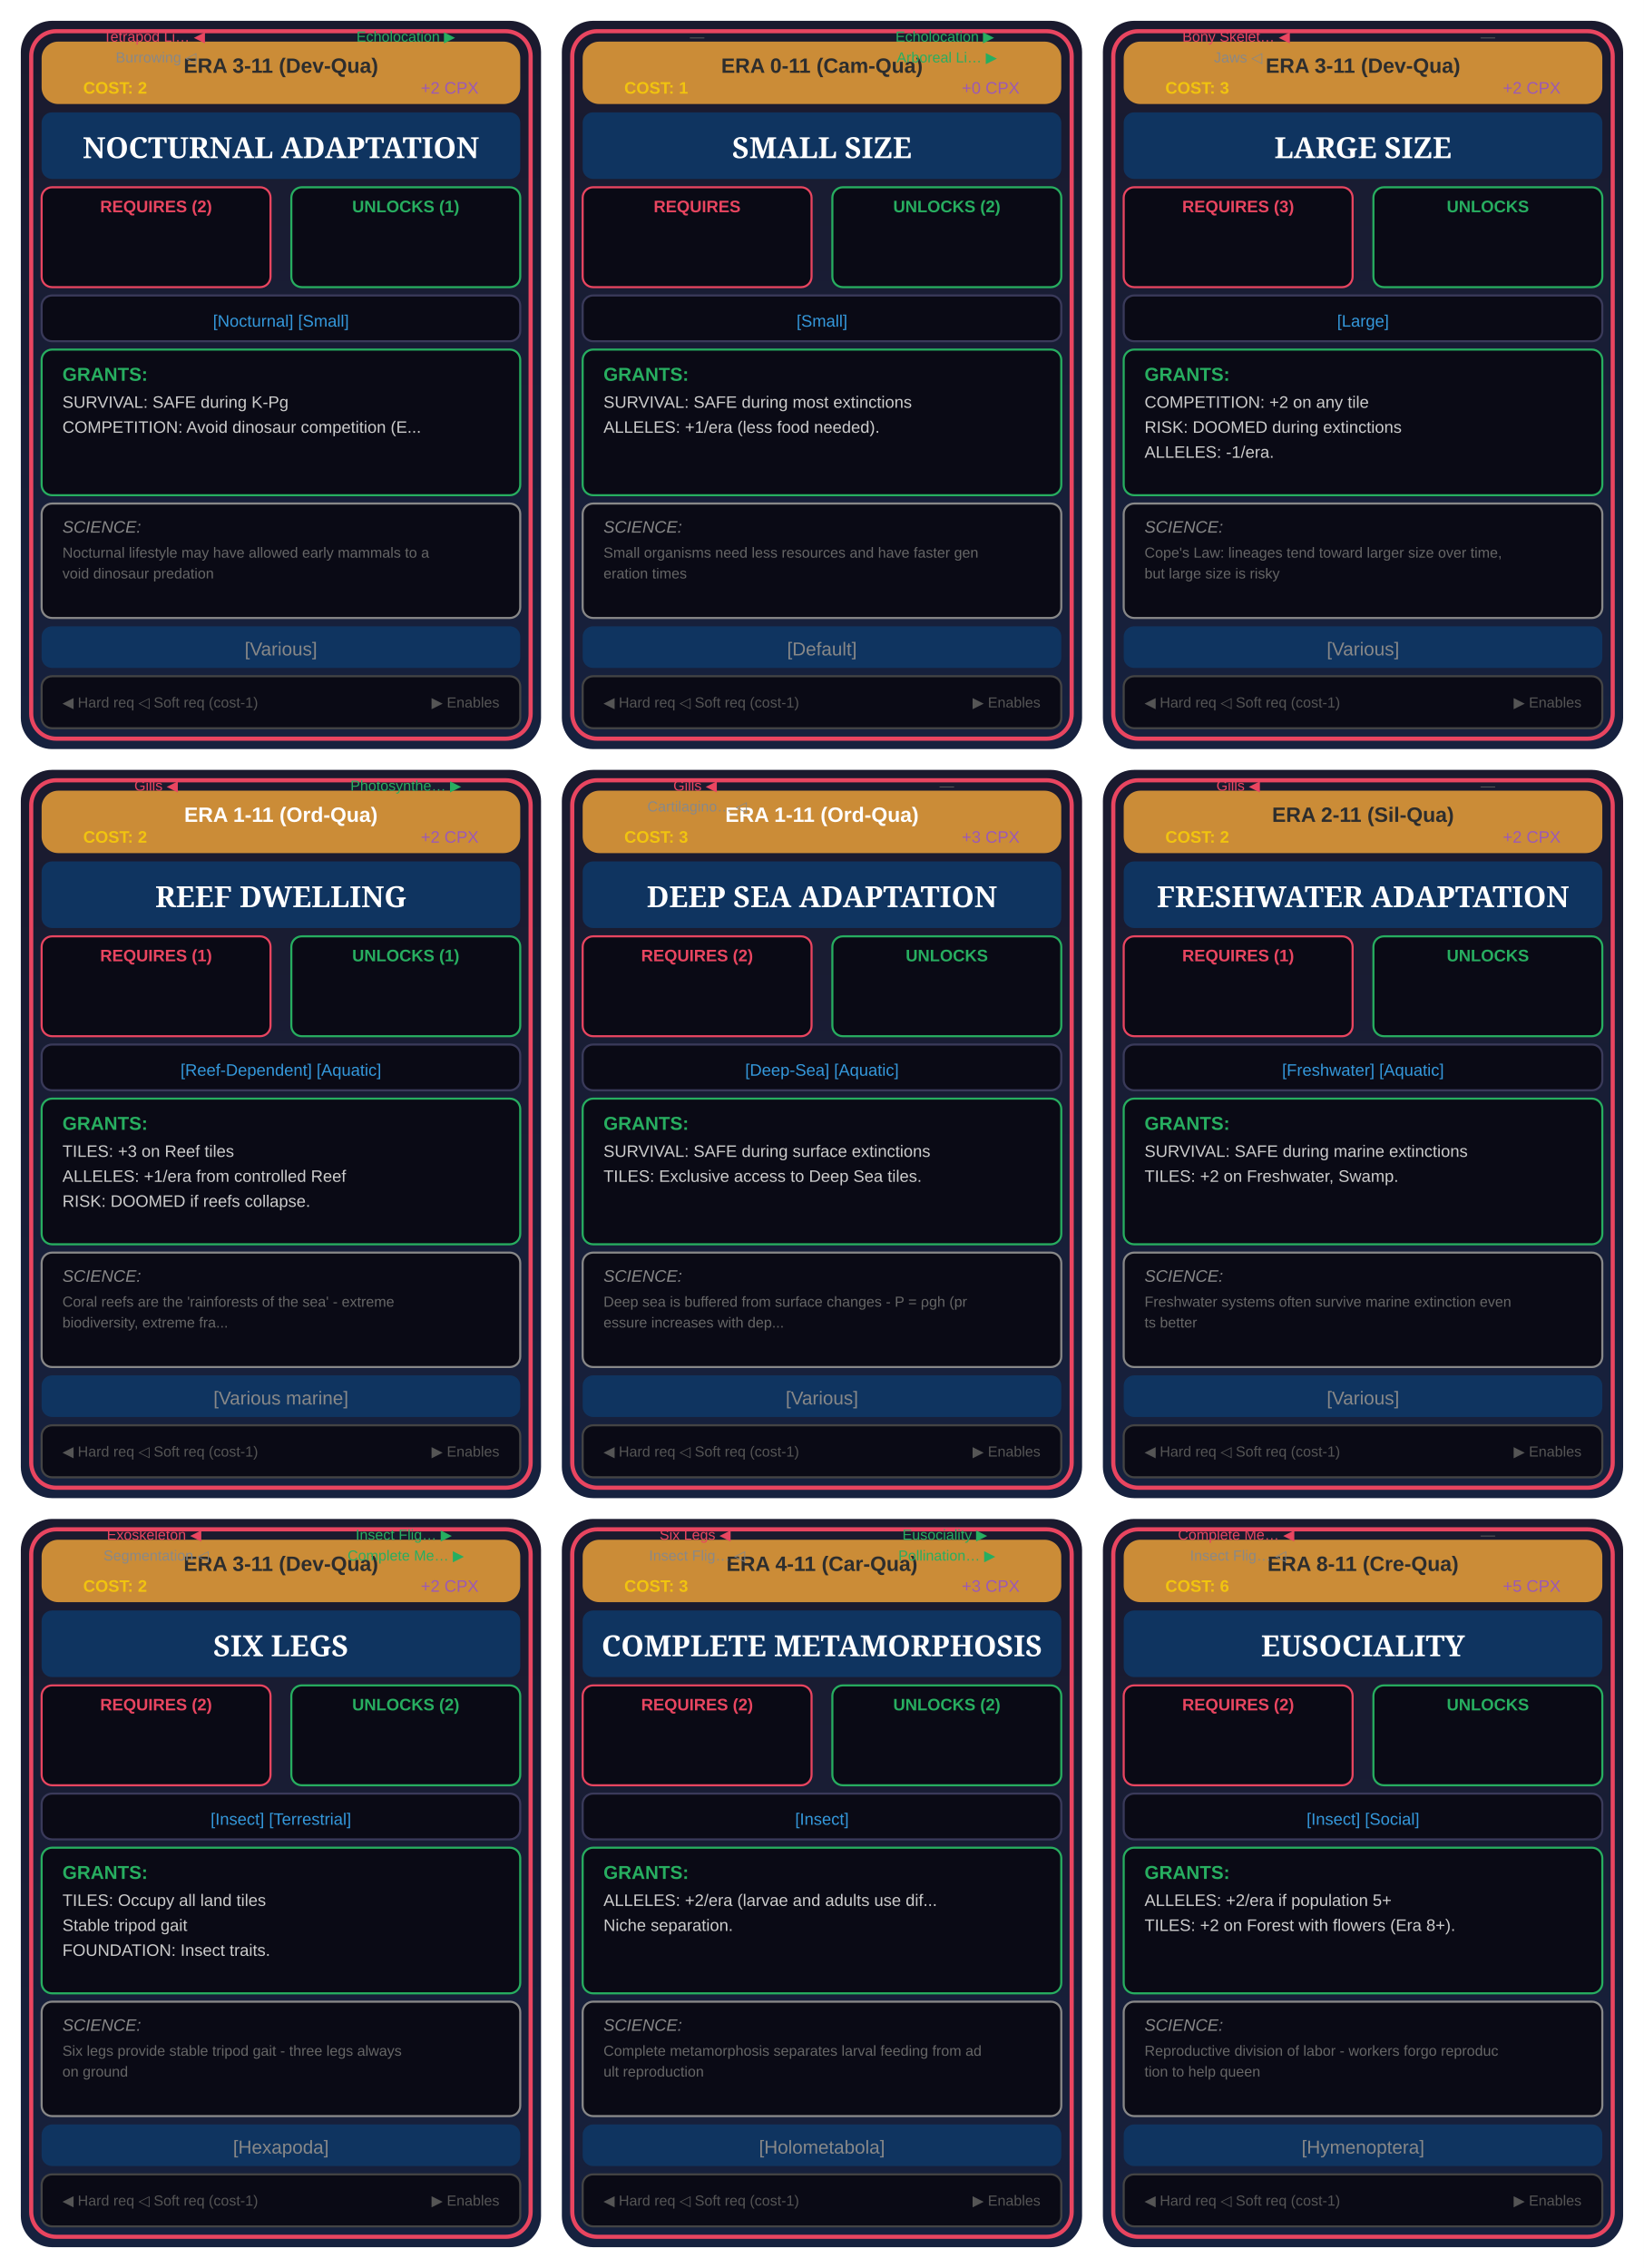
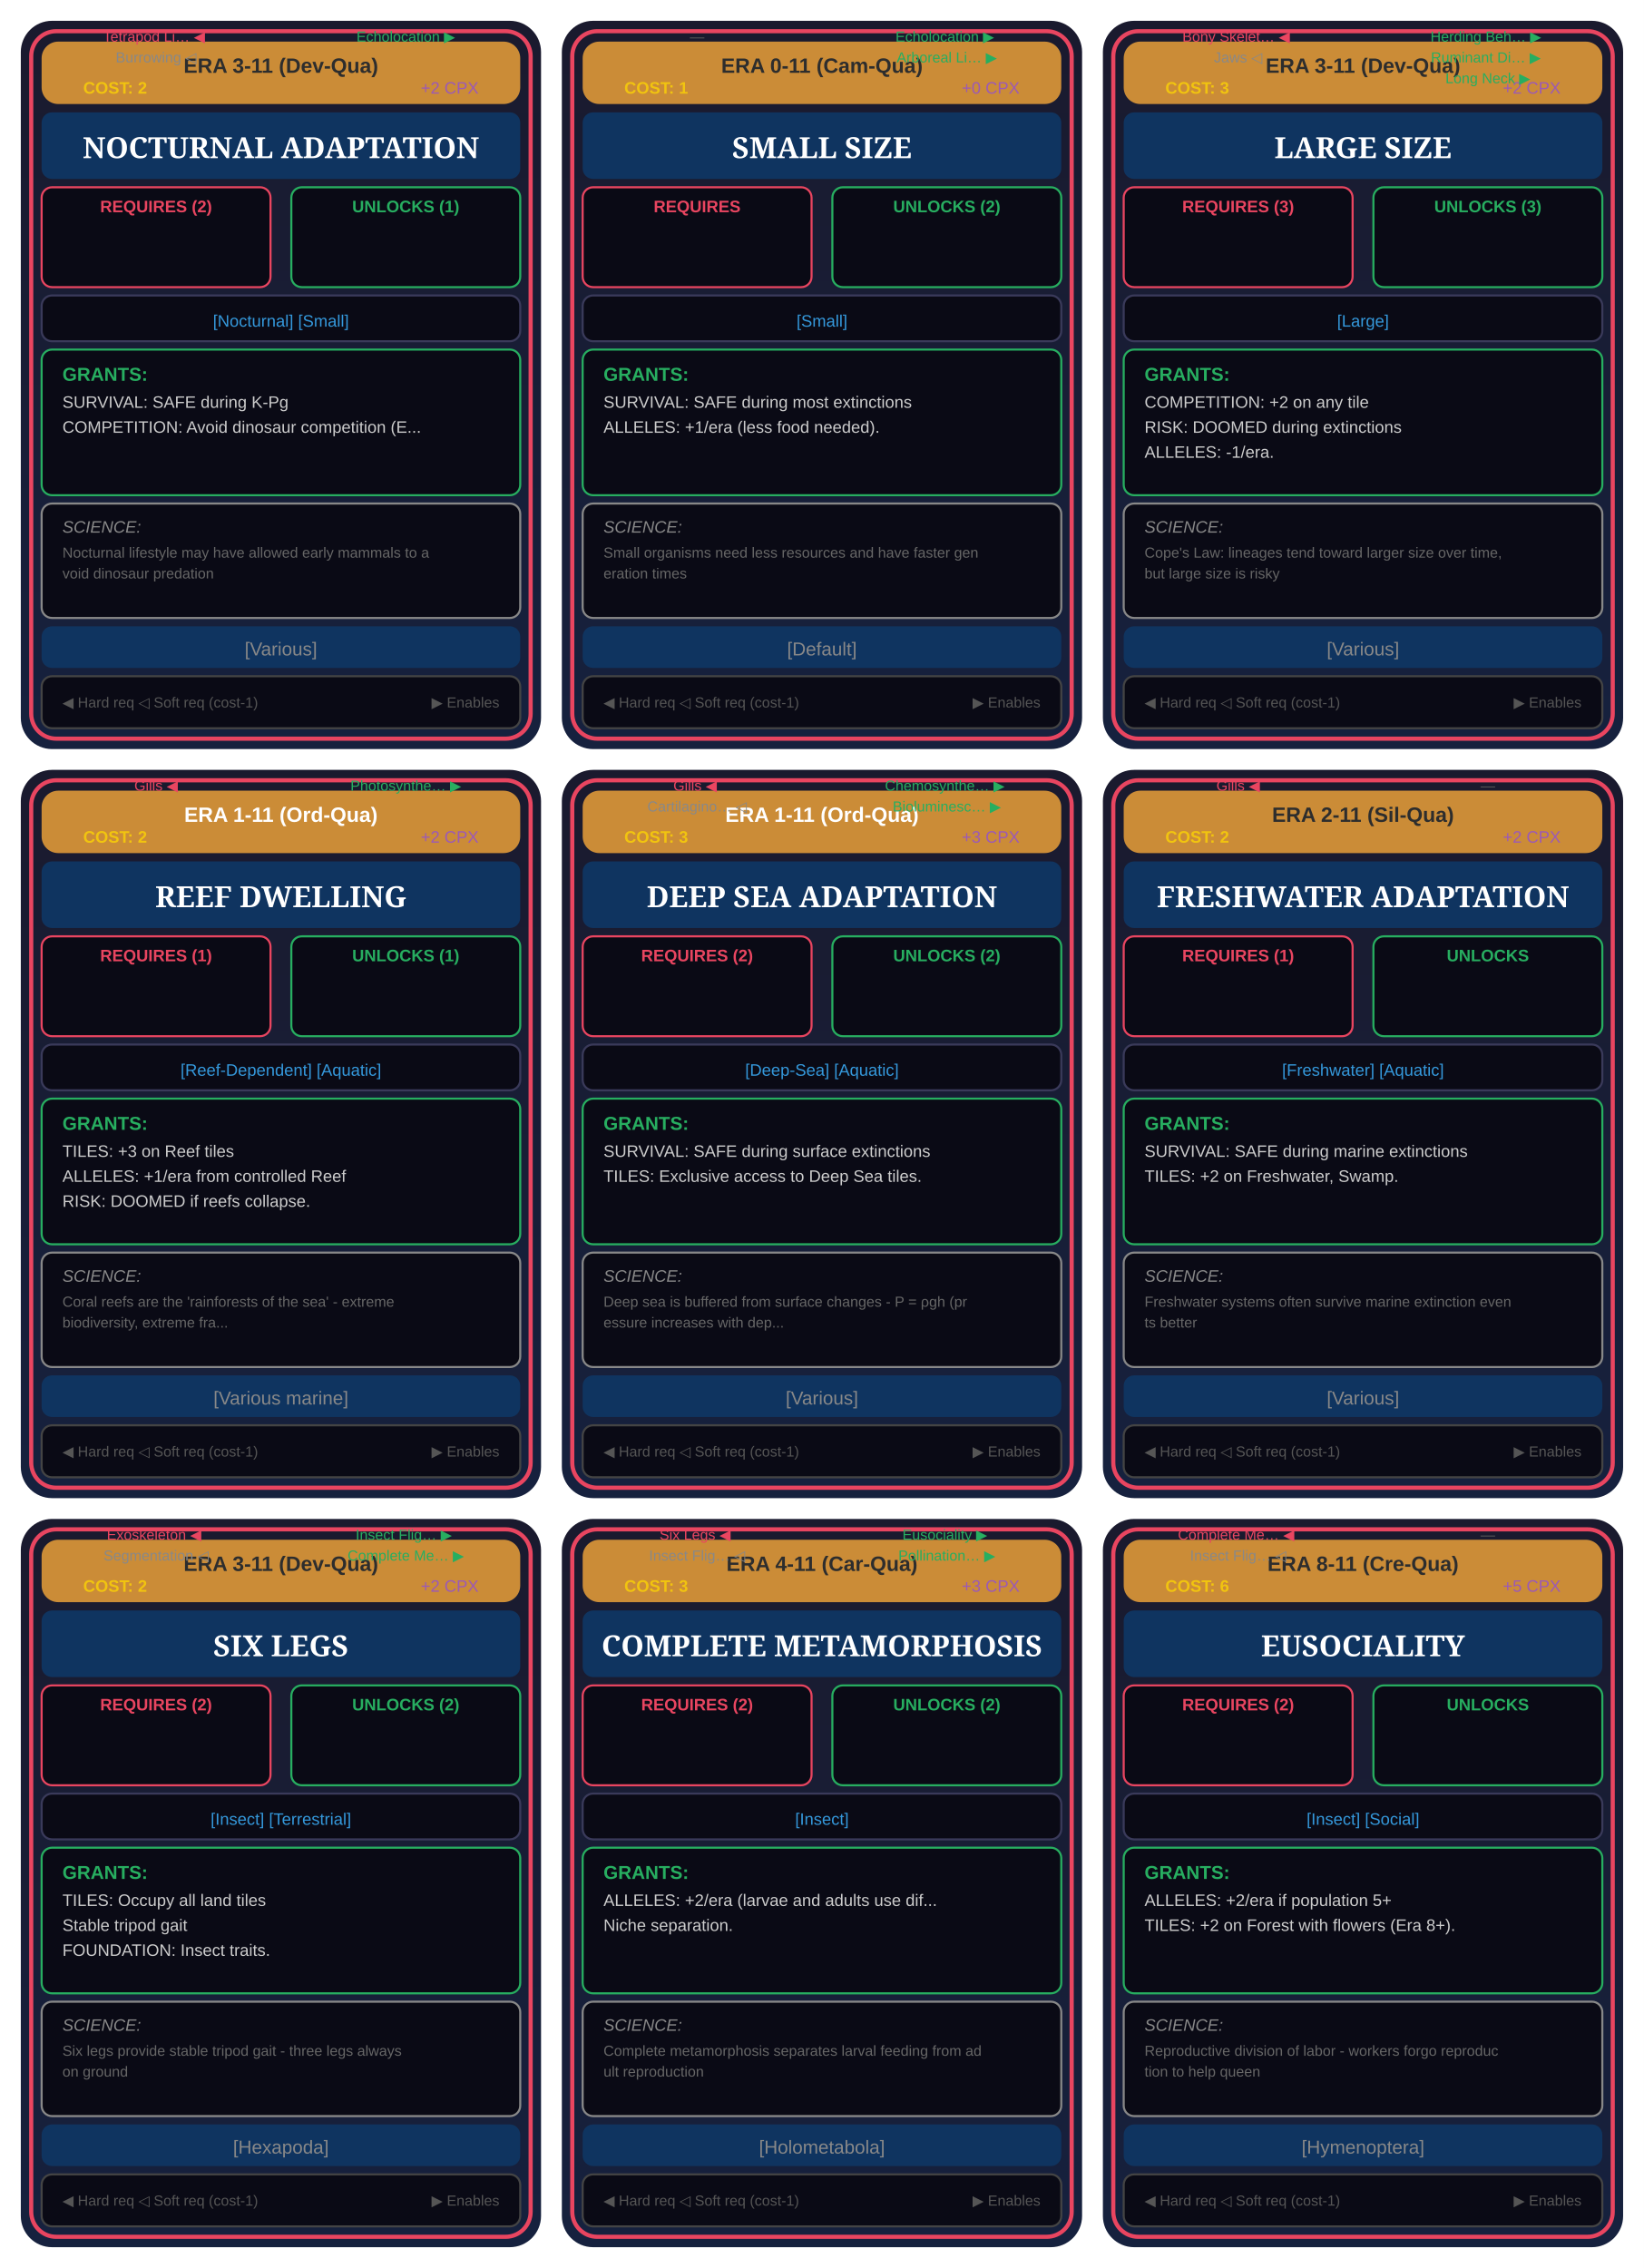
<svg xmlns="http://www.w3.org/2000/svg" viewBox="0 0 790 1090" width="790" height="1090">
  <rect width="790" height="1090" fill="#ffffff" />
  <g transform="translate(10, 10)">
    <defs>
      <linearGradient id="cardBg" x1="0%" y1="0%" x2="0%" y2="100%">
        <stop offset="0%" style="stop-color:#1a1a2e" />
        <stop offset="100%" style="stop-color:#16213e" />
      </linearGradient>
      <linearGradient id="eraGrad" x1="0%" y1="0%" x2="100%" y2="0%">
        <stop offset="0%" style="stop-color:#CB8C37" />
        <stop offset="100%" style="stop-color:#CB8C37" />
      </linearGradient>
    </defs>
    <rect width="250" height="350" fill="url(#cardBg)" rx="15" />
    <rect x="5" y="5" width="240" height="340" fill="none" stroke="#e94560" stroke-width="2" rx="12" />
    <rect x="10" y="10" width="230" height="30" fill="url(#eraGrad)" rx="8" />
    <text x="125" y="25" font-family="Arial" font-size="10" fill="#2d2d2d" text-anchor="middle" font-weight="bold">ERA 3-11 (Dev-Qua)</text>
    <text x="30" y="35" font-family="Arial" font-size="8" fill="#f1c40f" font-weight="bold">COST: 2</text>
    <text x="220" y="35" font-family="Arial" font-size="8" fill="#9b59b6" text-anchor="end">+2 CPX</text>
    <rect x="10" y="44" width="230" height="32" fill="#0f3460" rx="5" />
    <text x="125" y="66" font-family="Georgia" font-size="14" fill="#fff" text-anchor="middle" font-weight="bold">NOCTURNAL ADAPTATION</text>
    <rect x="10" y="80" width="110" height="48" fill="#0a0a15" stroke="#e94560" rx="5" />
    <text x="65" y="92" font-family="Arial" font-size="8" fill="#e94560" text-anchor="middle" font-weight="bold">REQUIRES (2)</text>
    <text font-family="Arial" font-size="7" text-anchor="middle">
      <tspan x="65" dy="10" fill="#e94560">Tetrapod Li… ◀</tspan>
      <tspan x="65" dy="10" fill="#888">Burrowing ◁</tspan>
    </text>
    <rect x="130" y="80" width="110" height="48" fill="#0a0a15" stroke="#27ae60" rx="5" />
    <text x="185" y="92" font-family="Arial" font-size="8" fill="#27ae60" text-anchor="middle" font-weight="bold">UNLOCKS (1)</text>
    <text font-family="Arial" font-size="7" text-anchor="middle">
      <tspan x="185" dy="10" fill="#27ae60">Echolocation ▶</tspan>
    </text>
    <rect x="10" y="132" width="230" height="22" fill="#0a0a15" stroke="#3a3a5a" rx="5" />
    <text x="125" y="147" font-family="Arial" font-size="8" fill="#3498db" text-anchor="middle">[Nocturnal] [Small]</text>
    <rect x="10" y="158" width="230" height="70" fill="#0a0a15" stroke="#27ae60" rx="5" />
    <text x="20" y="173" font-family="Arial" font-size="9" fill="#27ae60" font-weight="bold">GRANTS:</text>
    <text x="20" y="186" font-family="Arial" font-size="8" fill="#ccc">SURVIVAL: SAFE during K-Pg</text>
    <text x="20" y="198" font-family="Arial" font-size="8" fill="#ccc">COMPETITION: Avoid dinosaur competition (E...</text>
    <text x="20" y="210" font-family="Arial" font-size="8" fill="#ccc" />
    <rect x="10" y="232" width="230" height="55" fill="#0a0a15" stroke="#888" rx="5" />
    <text x="20" y="246" font-family="Arial" font-size="8" fill="#888" font-style="italic">SCIENCE:</text>
    <text x="20" y="258" font-family="Arial" font-size="7" fill="#666">Nocturnal lifestyle may have allowed early mammals to a</text>
    <text x="20" y="268" font-family="Arial" font-size="7" fill="#666">void dinosaur predation</text>
    <rect x="10" y="291" width="230" height="20" fill="#0f3460" rx="5" />
    <text x="125" y="305" font-family="Arial" font-size="9" fill="#888" text-anchor="middle">[Various]</text>
    <rect x="10" y="315" width="230" height="25" fill="#0a0a15" stroke="#444" rx="5" />
    <text x="20" y="330" font-family="Arial" font-size="7" fill="#555">◀ Hard req  ◁ Soft req (cost-1)</text>
    <text x="230" y="330" font-family="Arial" font-size="7" fill="#555" text-anchor="end">▶ Enables</text>
  </g>
  <g transform="translate(270, 10)">
    <defs>
      <linearGradient id="cardBg" x1="0%" y1="0%" x2="0%" y2="100%">
        <stop offset="0%" style="stop-color:#1a1a2e" />
        <stop offset="100%" style="stop-color:#16213e" />
      </linearGradient>
      <linearGradient id="eraGrad" x1="0%" y1="0%" x2="100%" y2="0%">
        <stop offset="0%" style="stop-color:#F4B8D0" />
        <stop offset="100%" style="stop-color:#F4B8D0" />
      </linearGradient>
    </defs>
    <rect width="250" height="350" fill="url(#cardBg)" rx="15" />
    <rect x="5" y="5" width="240" height="340" fill="none" stroke="#e94560" stroke-width="2" rx="12" />
    <rect x="10" y="10" width="230" height="30" fill="url(#eraGrad)" rx="8" />
    <text x="125" y="25" font-family="Arial" font-size="10" fill="#2d2d2d" text-anchor="middle" font-weight="bold">ERA 0-11 (Cam-Qua)</text>
    <text x="30" y="35" font-family="Arial" font-size="8" fill="#f1c40f" font-weight="bold">COST: 1</text>
    <text x="220" y="35" font-family="Arial" font-size="8" fill="#9b59b6" text-anchor="end">+0 CPX</text>
    <rect x="10" y="44" width="230" height="32" fill="#0f3460" rx="5" />
    <text x="125" y="66" font-family="Georgia" font-size="14" fill="#fff" text-anchor="middle" font-weight="bold">SMALL SIZE</text>
    <rect x="10" y="80" width="110" height="48" fill="#0a0a15" stroke="#e94560" rx="5" />
    <text x="65" y="92" font-family="Arial" font-size="8" fill="#e94560" text-anchor="middle" font-weight="bold">REQUIRES</text>
    <text font-family="Arial" font-size="7" text-anchor="middle">
      <tspan x="65" dy="10" fill="#555">—</tspan>
    </text>
    <rect x="130" y="80" width="110" height="48" fill="#0a0a15" stroke="#27ae60" rx="5" />
    <text x="185" y="92" font-family="Arial" font-size="8" fill="#27ae60" text-anchor="middle" font-weight="bold">UNLOCKS (2)</text>
    <text font-family="Arial" font-size="7" text-anchor="middle">
      <tspan x="185" dy="10" fill="#27ae60">Echolocation ▶</tspan>
      <tspan x="185" dy="10" fill="#27ae60">Arboreal Li… ▶</tspan>
    </text>
    <rect x="10" y="132" width="230" height="22" fill="#0a0a15" stroke="#3a3a5a" rx="5" />
    <text x="125" y="147" font-family="Arial" font-size="8" fill="#3498db" text-anchor="middle">[Small]</text>
    <rect x="10" y="158" width="230" height="70" fill="#0a0a15" stroke="#27ae60" rx="5" />
    <text x="20" y="173" font-family="Arial" font-size="9" fill="#27ae60" font-weight="bold">GRANTS:</text>
    <text x="20" y="186" font-family="Arial" font-size="8" fill="#ccc">SURVIVAL: SAFE during most extinctions</text>
    <text x="20" y="198" font-family="Arial" font-size="8" fill="#ccc">ALLELES: +1/era (less food needed).</text>
    <text x="20" y="210" font-family="Arial" font-size="8" fill="#ccc" />
    <rect x="10" y="232" width="230" height="55" fill="#0a0a15" stroke="#888" rx="5" />
    <text x="20" y="246" font-family="Arial" font-size="8" fill="#888" font-style="italic">SCIENCE:</text>
    <text x="20" y="258" font-family="Arial" font-size="7" fill="#666">Small organisms need less resources and have faster gen</text>
    <text x="20" y="268" font-family="Arial" font-size="7" fill="#666">eration times</text>
    <rect x="10" y="291" width="230" height="20" fill="#0f3460" rx="5" />
    <text x="125" y="305" font-family="Arial" font-size="9" fill="#888" text-anchor="middle">[Default]</text>
    <rect x="10" y="315" width="230" height="25" fill="#0a0a15" stroke="#444" rx="5" />
    <text x="20" y="330" font-family="Arial" font-size="7" fill="#555">◀ Hard req  ◁ Soft req (cost-1)</text>
    <text x="230" y="330" font-family="Arial" font-size="7" fill="#555" text-anchor="end">▶ Enables</text>
  </g>
  <g transform="translate(530, 10)">
    <defs>
      <linearGradient id="cardBg" x1="0%" y1="0%" x2="0%" y2="100%">
        <stop offset="0%" style="stop-color:#1a1a2e" />
        <stop offset="100%" style="stop-color:#16213e" />
      </linearGradient>
      <linearGradient id="eraGrad" x1="0%" y1="0%" x2="100%" y2="0%">
        <stop offset="0%" style="stop-color:#CB8C37" />
        <stop offset="100%" style="stop-color:#CB8C37" />
      </linearGradient>
    </defs>
    <rect width="250" height="350" fill="url(#cardBg)" rx="15" />
    <rect x="5" y="5" width="240" height="340" fill="none" stroke="#e94560" stroke-width="2" rx="12" />
    <rect x="10" y="10" width="230" height="30" fill="url(#eraGrad)" rx="8" />
    <text x="125" y="25" font-family="Arial" font-size="10" fill="#2d2d2d" text-anchor="middle" font-weight="bold">ERA 3-11 (Dev-Qua)</text>
    <text x="30" y="35" font-family="Arial" font-size="8" fill="#f1c40f" font-weight="bold">COST: 3</text>
    <text x="220" y="35" font-family="Arial" font-size="8" fill="#9b59b6" text-anchor="end">+2 CPX</text>
    <rect x="10" y="44" width="230" height="32" fill="#0f3460" rx="5" />
    <text x="125" y="66" font-family="Georgia" font-size="14" fill="#fff" text-anchor="middle" font-weight="bold">LARGE SIZE</text>
    <rect x="10" y="80" width="110" height="48" fill="#0a0a15" stroke="#e94560" rx="5" />
    <text x="65" y="92" font-family="Arial" font-size="8" fill="#e94560" text-anchor="middle" font-weight="bold">REQUIRES (3)</text>
    <text font-family="Arial" font-size="7" text-anchor="middle">
      <tspan x="65" dy="10" fill="#e94560">Bony Skelet… ◀</tspan>
      <tspan x="65" dy="10" fill="#888">Jaws ◁</tspan>
    </text>
    <rect x="130" y="80" width="110" height="48" fill="#0a0a15" stroke="#27ae60" rx="5" />
-     <text x="185" y="92" font-family="Arial" font-size="8" fill="#27ae60" text-anchor="middle" font-weight="bold">UNLOCKS</text>
-     <text font-family="Arial" font-size="7" text-anchor="middle">
-       <tspan x="185" dy="10" fill="#555">—</tspan>
+     <text x="185" y="92" font-family="Arial" font-size="8" fill="#27ae60" text-anchor="middle" font-weight="bold">UNLOCKS (3)</text>
+     <text font-family="Arial" font-size="7" text-anchor="middle">
+       <tspan x="185" dy="10" fill="#27ae60">Herding Beh… ▶</tspan>
+       <tspan x="185" dy="10" fill="#27ae60">Ruminant Di… ▶</tspan>
+       <tspan x="185" dy="10" fill="#27ae60">Long Neck ▶</tspan>
    </text>
    <rect x="10" y="132" width="230" height="22" fill="#0a0a15" stroke="#3a3a5a" rx="5" />
    <text x="125" y="147" font-family="Arial" font-size="8" fill="#3498db" text-anchor="middle">[Large]</text>
    <rect x="10" y="158" width="230" height="70" fill="#0a0a15" stroke="#27ae60" rx="5" />
    <text x="20" y="173" font-family="Arial" font-size="9" fill="#27ae60" font-weight="bold">GRANTS:</text>
    <text x="20" y="186" font-family="Arial" font-size="8" fill="#ccc">COMPETITION: +2 on any tile</text>
    <text x="20" y="198" font-family="Arial" font-size="8" fill="#ccc">RISK: DOOMED during extinctions</text>
    <text x="20" y="210" font-family="Arial" font-size="8" fill="#ccc">ALLELES: -1/era.</text>
    <rect x="10" y="232" width="230" height="55" fill="#0a0a15" stroke="#888" rx="5" />
    <text x="20" y="246" font-family="Arial" font-size="8" fill="#888" font-style="italic">SCIENCE:</text>
    <text x="20" y="258" font-family="Arial" font-size="7" fill="#666">Cope's Law: lineages tend toward larger size over time,</text>
    <text x="20" y="268" font-family="Arial" font-size="7" fill="#666"> but large size is risky</text>
    <rect x="10" y="291" width="230" height="20" fill="#0f3460" rx="5" />
    <text x="125" y="305" font-family="Arial" font-size="9" fill="#888" text-anchor="middle">[Various]</text>
    <rect x="10" y="315" width="230" height="25" fill="#0a0a15" stroke="#444" rx="5" />
    <text x="20" y="330" font-family="Arial" font-size="7" fill="#555">◀ Hard req  ◁ Soft req (cost-1)</text>
    <text x="230" y="330" font-family="Arial" font-size="7" fill="#555" text-anchor="end">▶ Enables</text>
  </g>
  <g transform="translate(10, 370)">
    <defs>
      <linearGradient id="cardBg" x1="0%" y1="0%" x2="0%" y2="100%">
        <stop offset="0%" style="stop-color:#1a1a2e" />
        <stop offset="100%" style="stop-color:#16213e" />
      </linearGradient>
      <linearGradient id="eraGrad" x1="0%" y1="0%" x2="100%" y2="0%">
        <stop offset="0%" style="stop-color:#009270" />
        <stop offset="100%" style="stop-color:#009270" />
      </linearGradient>
    </defs>
    <rect width="250" height="350" fill="url(#cardBg)" rx="15" />
    <rect x="5" y="5" width="240" height="340" fill="none" stroke="#e94560" stroke-width="2" rx="12" />
    <rect x="10" y="10" width="230" height="30" fill="url(#eraGrad)" rx="8" />
    <text x="125" y="25" font-family="Arial" font-size="10" fill="#ffffff" text-anchor="middle" font-weight="bold">ERA 1-11 (Ord-Qua)</text>
    <text x="30" y="35" font-family="Arial" font-size="8" fill="#f1c40f" font-weight="bold">COST: 2</text>
    <text x="220" y="35" font-family="Arial" font-size="8" fill="#9b59b6" text-anchor="end">+2 CPX</text>
    <rect x="10" y="44" width="230" height="32" fill="#0f3460" rx="5" />
    <text x="125" y="66" font-family="Georgia" font-size="14" fill="#fff" text-anchor="middle" font-weight="bold">REEF DWELLING</text>
    <rect x="10" y="80" width="110" height="48" fill="#0a0a15" stroke="#e94560" rx="5" />
    <text x="65" y="92" font-family="Arial" font-size="8" fill="#e94560" text-anchor="middle" font-weight="bold">REQUIRES (1)</text>
    <text font-family="Arial" font-size="7" text-anchor="middle">
      <tspan x="65" dy="10" fill="#e94560">Gills ◀</tspan>
    </text>
    <rect x="130" y="80" width="110" height="48" fill="#0a0a15" stroke="#27ae60" rx="5" />
    <text x="185" y="92" font-family="Arial" font-size="8" fill="#27ae60" text-anchor="middle" font-weight="bold">UNLOCKS (1)</text>
    <text font-family="Arial" font-size="7" text-anchor="middle">
      <tspan x="185" dy="10" fill="#27ae60">Photosynthe… ▶</tspan>
    </text>
    <rect x="10" y="132" width="230" height="22" fill="#0a0a15" stroke="#3a3a5a" rx="5" />
    <text x="125" y="147" font-family="Arial" font-size="8" fill="#3498db" text-anchor="middle">[Reef-Dependent] [Aquatic]</text>
    <rect x="10" y="158" width="230" height="70" fill="#0a0a15" stroke="#27ae60" rx="5" />
    <text x="20" y="173" font-family="Arial" font-size="9" fill="#27ae60" font-weight="bold">GRANTS:</text>
    <text x="20" y="186" font-family="Arial" font-size="8" fill="#ccc">TILES: +3 on Reef tiles</text>
    <text x="20" y="198" font-family="Arial" font-size="8" fill="#ccc">ALLELES: +1/era from controlled Reef</text>
    <text x="20" y="210" font-family="Arial" font-size="8" fill="#ccc">RISK: DOOMED if reefs collapse.</text>
    <rect x="10" y="232" width="230" height="55" fill="#0a0a15" stroke="#888" rx="5" />
    <text x="20" y="246" font-family="Arial" font-size="8" fill="#888" font-style="italic">SCIENCE:</text>
    <text x="20" y="258" font-family="Arial" font-size="7" fill="#666">Coral reefs are the 'rainforests of the sea' - extreme </text>
    <text x="20" y="268" font-family="Arial" font-size="7" fill="#666">biodiversity, extreme fra...</text>
    <rect x="10" y="291" width="230" height="20" fill="#0f3460" rx="5" />
    <text x="125" y="305" font-family="Arial" font-size="9" fill="#888" text-anchor="middle">[Various marine]</text>
    <rect x="10" y="315" width="230" height="25" fill="#0a0a15" stroke="#444" rx="5" />
    <text x="20" y="330" font-family="Arial" font-size="7" fill="#555">◀ Hard req  ◁ Soft req (cost-1)</text>
    <text x="230" y="330" font-family="Arial" font-size="7" fill="#555" text-anchor="end">▶ Enables</text>
  </g>
  <g transform="translate(270, 370)">
    <defs>
      <linearGradient id="cardBg" x1="0%" y1="0%" x2="0%" y2="100%">
        <stop offset="0%" style="stop-color:#1a1a2e" />
        <stop offset="100%" style="stop-color:#16213e" />
      </linearGradient>
      <linearGradient id="eraGrad" x1="0%" y1="0%" x2="100%" y2="0%">
        <stop offset="0%" style="stop-color:#009270" />
        <stop offset="100%" style="stop-color:#009270" />
      </linearGradient>
    </defs>
    <rect width="250" height="350" fill="url(#cardBg)" rx="15" />
    <rect x="5" y="5" width="240" height="340" fill="none" stroke="#e94560" stroke-width="2" rx="12" />
    <rect x="10" y="10" width="230" height="30" fill="url(#eraGrad)" rx="8" />
    <text x="125" y="25" font-family="Arial" font-size="10" fill="#ffffff" text-anchor="middle" font-weight="bold">ERA 1-11 (Ord-Qua)</text>
    <text x="30" y="35" font-family="Arial" font-size="8" fill="#f1c40f" font-weight="bold">COST: 3</text>
    <text x="220" y="35" font-family="Arial" font-size="8" fill="#9b59b6" text-anchor="end">+3 CPX</text>
    <rect x="10" y="44" width="230" height="32" fill="#0f3460" rx="5" />
    <text x="125" y="66" font-family="Georgia" font-size="14" fill="#fff" text-anchor="middle" font-weight="bold">DEEP SEA ADAPTATION</text>
    <rect x="10" y="80" width="110" height="48" fill="#0a0a15" stroke="#e94560" rx="5" />
    <text x="65" y="92" font-family="Arial" font-size="8" fill="#e94560" text-anchor="middle" font-weight="bold">REQUIRES (2)</text>
    <text font-family="Arial" font-size="7" text-anchor="middle">
      <tspan x="65" dy="10" fill="#e94560">Gills ◀</tspan>
      <tspan x="65" dy="10" fill="#888">Cartilagino… ◁</tspan>
    </text>
    <rect x="130" y="80" width="110" height="48" fill="#0a0a15" stroke="#27ae60" rx="5" />
-     <text x="185" y="92" font-family="Arial" font-size="8" fill="#27ae60" text-anchor="middle" font-weight="bold">UNLOCKS</text>
-     <text font-family="Arial" font-size="7" text-anchor="middle">
-       <tspan x="185" dy="10" fill="#555">—</tspan>
+     <text x="185" y="92" font-family="Arial" font-size="8" fill="#27ae60" text-anchor="middle" font-weight="bold">UNLOCKS (2)</text>
+     <text font-family="Arial" font-size="7" text-anchor="middle">
+       <tspan x="185" dy="10" fill="#27ae60">Chemosynthe… ▶</tspan>
+       <tspan x="185" dy="10" fill="#27ae60">Bioluminesc… ▶</tspan>
    </text>
    <rect x="10" y="132" width="230" height="22" fill="#0a0a15" stroke="#3a3a5a" rx="5" />
    <text x="125" y="147" font-family="Arial" font-size="8" fill="#3498db" text-anchor="middle">[Deep-Sea] [Aquatic]</text>
    <rect x="10" y="158" width="230" height="70" fill="#0a0a15" stroke="#27ae60" rx="5" />
    <text x="20" y="173" font-family="Arial" font-size="9" fill="#27ae60" font-weight="bold">GRANTS:</text>
    <text x="20" y="186" font-family="Arial" font-size="8" fill="#ccc">SURVIVAL: SAFE during surface extinctions</text>
    <text x="20" y="198" font-family="Arial" font-size="8" fill="#ccc">TILES: Exclusive access to Deep Sea tiles.</text>
    <text x="20" y="210" font-family="Arial" font-size="8" fill="#ccc" />
    <rect x="10" y="232" width="230" height="55" fill="#0a0a15" stroke="#888" rx="5" />
    <text x="20" y="246" font-family="Arial" font-size="8" fill="#888" font-style="italic">SCIENCE:</text>
    <text x="20" y="258" font-family="Arial" font-size="7" fill="#666">Deep sea is buffered from surface changes - P = ρgh (pr</text>
    <text x="20" y="268" font-family="Arial" font-size="7" fill="#666">essure increases with dep...</text>
    <rect x="10" y="291" width="230" height="20" fill="#0f3460" rx="5" />
    <text x="125" y="305" font-family="Arial" font-size="9" fill="#888" text-anchor="middle">[Various]</text>
    <rect x="10" y="315" width="230" height="25" fill="#0a0a15" stroke="#444" rx="5" />
    <text x="20" y="330" font-family="Arial" font-size="7" fill="#555">◀ Hard req  ◁ Soft req (cost-1)</text>
    <text x="230" y="330" font-family="Arial" font-size="7" fill="#555" text-anchor="end">▶ Enables</text>
  </g>
  <g transform="translate(530, 370)">
    <defs>
      <linearGradient id="cardBg" x1="0%" y1="0%" x2="0%" y2="100%">
        <stop offset="0%" style="stop-color:#1a1a2e" />
        <stop offset="100%" style="stop-color:#16213e" />
      </linearGradient>
      <linearGradient id="eraGrad" x1="0%" y1="0%" x2="100%" y2="0%">
        <stop offset="0%" style="stop-color:#B3E1D2" />
        <stop offset="100%" style="stop-color:#B3E1D2" />
      </linearGradient>
    </defs>
    <rect width="250" height="350" fill="url(#cardBg)" rx="15" />
    <rect x="5" y="5" width="240" height="340" fill="none" stroke="#e94560" stroke-width="2" rx="12" />
    <rect x="10" y="10" width="230" height="30" fill="url(#eraGrad)" rx="8" />
    <text x="125" y="25" font-family="Arial" font-size="10" fill="#2d2d2d" text-anchor="middle" font-weight="bold">ERA 2-11 (Sil-Qua)</text>
    <text x="30" y="35" font-family="Arial" font-size="8" fill="#f1c40f" font-weight="bold">COST: 2</text>
    <text x="220" y="35" font-family="Arial" font-size="8" fill="#9b59b6" text-anchor="end">+2 CPX</text>
    <rect x="10" y="44" width="230" height="32" fill="#0f3460" rx="5" />
    <text x="125" y="66" font-family="Georgia" font-size="14" fill="#fff" text-anchor="middle" font-weight="bold">FRESHWATER ADAPTATION</text>
    <rect x="10" y="80" width="110" height="48" fill="#0a0a15" stroke="#e94560" rx="5" />
    <text x="65" y="92" font-family="Arial" font-size="8" fill="#e94560" text-anchor="middle" font-weight="bold">REQUIRES (1)</text>
    <text font-family="Arial" font-size="7" text-anchor="middle">
      <tspan x="65" dy="10" fill="#e94560">Gills ◀</tspan>
    </text>
    <rect x="130" y="80" width="110" height="48" fill="#0a0a15" stroke="#27ae60" rx="5" />
    <text x="185" y="92" font-family="Arial" font-size="8" fill="#27ae60" text-anchor="middle" font-weight="bold">UNLOCKS</text>
    <text font-family="Arial" font-size="7" text-anchor="middle">
      <tspan x="185" dy="10" fill="#555">—</tspan>
    </text>
    <rect x="10" y="132" width="230" height="22" fill="#0a0a15" stroke="#3a3a5a" rx="5" />
    <text x="125" y="147" font-family="Arial" font-size="8" fill="#3498db" text-anchor="middle">[Freshwater] [Aquatic]</text>
    <rect x="10" y="158" width="230" height="70" fill="#0a0a15" stroke="#27ae60" rx="5" />
    <text x="20" y="173" font-family="Arial" font-size="9" fill="#27ae60" font-weight="bold">GRANTS:</text>
    <text x="20" y="186" font-family="Arial" font-size="8" fill="#ccc">SURVIVAL: SAFE during marine extinctions</text>
    <text x="20" y="198" font-family="Arial" font-size="8" fill="#ccc">TILES: +2 on Freshwater, Swamp.</text>
    <text x="20" y="210" font-family="Arial" font-size="8" fill="#ccc" />
    <rect x="10" y="232" width="230" height="55" fill="#0a0a15" stroke="#888" rx="5" />
    <text x="20" y="246" font-family="Arial" font-size="8" fill="#888" font-style="italic">SCIENCE:</text>
    <text x="20" y="258" font-family="Arial" font-size="7" fill="#666">Freshwater systems often survive marine extinction even</text>
    <text x="20" y="268" font-family="Arial" font-size="7" fill="#666">ts better</text>
    <rect x="10" y="291" width="230" height="20" fill="#0f3460" rx="5" />
    <text x="125" y="305" font-family="Arial" font-size="9" fill="#888" text-anchor="middle">[Various]</text>
    <rect x="10" y="315" width="230" height="25" fill="#0a0a15" stroke="#444" rx="5" />
    <text x="20" y="330" font-family="Arial" font-size="7" fill="#555">◀ Hard req  ◁ Soft req (cost-1)</text>
    <text x="230" y="330" font-family="Arial" font-size="7" fill="#555" text-anchor="end">▶ Enables</text>
  </g>
  <g transform="translate(10, 730)">
    <defs>
      <linearGradient id="cardBg" x1="0%" y1="0%" x2="0%" y2="100%">
        <stop offset="0%" style="stop-color:#1a1a2e" />
        <stop offset="100%" style="stop-color:#16213e" />
      </linearGradient>
      <linearGradient id="eraGrad" x1="0%" y1="0%" x2="100%" y2="0%">
        <stop offset="0%" style="stop-color:#CB8C37" />
        <stop offset="100%" style="stop-color:#CB8C37" />
      </linearGradient>
    </defs>
    <rect width="250" height="350" fill="url(#cardBg)" rx="15" />
    <rect x="5" y="5" width="240" height="340" fill="none" stroke="#e94560" stroke-width="2" rx="12" />
    <rect x="10" y="10" width="230" height="30" fill="url(#eraGrad)" rx="8" />
    <text x="125" y="25" font-family="Arial" font-size="10" fill="#2d2d2d" text-anchor="middle" font-weight="bold">ERA 3-11 (Dev-Qua)</text>
    <text x="30" y="35" font-family="Arial" font-size="8" fill="#f1c40f" font-weight="bold">COST: 2</text>
    <text x="220" y="35" font-family="Arial" font-size="8" fill="#9b59b6" text-anchor="end">+2 CPX</text>
    <rect x="10" y="44" width="230" height="32" fill="#0f3460" rx="5" />
    <text x="125" y="66" font-family="Georgia" font-size="14" fill="#fff" text-anchor="middle" font-weight="bold">SIX LEGS</text>
    <rect x="10" y="80" width="110" height="48" fill="#0a0a15" stroke="#e94560" rx="5" />
    <text x="65" y="92" font-family="Arial" font-size="8" fill="#e94560" text-anchor="middle" font-weight="bold">REQUIRES (2)</text>
    <text font-family="Arial" font-size="7" text-anchor="middle">
      <tspan x="65" dy="10" fill="#e94560">Exoskeleton ◀</tspan>
      <tspan x="65" dy="10" fill="#888">Segmentation ◁</tspan>
    </text>
    <rect x="130" y="80" width="110" height="48" fill="#0a0a15" stroke="#27ae60" rx="5" />
    <text x="185" y="92" font-family="Arial" font-size="8" fill="#27ae60" text-anchor="middle" font-weight="bold">UNLOCKS (2)</text>
    <text font-family="Arial" font-size="7" text-anchor="middle">
      <tspan x="185" dy="10" fill="#27ae60">Insect Flig… ▶</tspan>
      <tspan x="185" dy="10" fill="#27ae60">Complete Me… ▶</tspan>
    </text>
    <rect x="10" y="132" width="230" height="22" fill="#0a0a15" stroke="#3a3a5a" rx="5" />
    <text x="125" y="147" font-family="Arial" font-size="8" fill="#3498db" text-anchor="middle">[Insect] [Terrestrial]</text>
    <rect x="10" y="158" width="230" height="70" fill="#0a0a15" stroke="#27ae60" rx="5" />
    <text x="20" y="173" font-family="Arial" font-size="9" fill="#27ae60" font-weight="bold">GRANTS:</text>
    <text x="20" y="186" font-family="Arial" font-size="8" fill="#ccc">TILES: Occupy all land tiles</text>
    <text x="20" y="198" font-family="Arial" font-size="8" fill="#ccc">Stable tripod gait</text>
    <text x="20" y="210" font-family="Arial" font-size="8" fill="#ccc">FOUNDATION: Insect traits.</text>
    <rect x="10" y="232" width="230" height="55" fill="#0a0a15" stroke="#888" rx="5" />
    <text x="20" y="246" font-family="Arial" font-size="8" fill="#888" font-style="italic">SCIENCE:</text>
    <text x="20" y="258" font-family="Arial" font-size="7" fill="#666">Six legs provide stable tripod gait - three legs always</text>
    <text x="20" y="268" font-family="Arial" font-size="7" fill="#666"> on ground</text>
    <rect x="10" y="291" width="230" height="20" fill="#0f3460" rx="5" />
    <text x="125" y="305" font-family="Arial" font-size="9" fill="#888" text-anchor="middle">[Hexapoda]</text>
    <rect x="10" y="315" width="230" height="25" fill="#0a0a15" stroke="#444" rx="5" />
    <text x="20" y="330" font-family="Arial" font-size="7" fill="#555">◀ Hard req  ◁ Soft req (cost-1)</text>
    <text x="230" y="330" font-family="Arial" font-size="7" fill="#555" text-anchor="end">▶ Enables</text>
  </g>
  <g transform="translate(270, 730)">
    <defs>
      <linearGradient id="cardBg" x1="0%" y1="0%" x2="0%" y2="100%">
        <stop offset="0%" style="stop-color:#1a1a2e" />
        <stop offset="100%" style="stop-color:#16213e" />
      </linearGradient>
      <linearGradient id="eraGrad" x1="0%" y1="0%" x2="100%" y2="0%">
        <stop offset="0%" style="stop-color:#67A599" />
        <stop offset="100%" style="stop-color:#67A599" />
      </linearGradient>
    </defs>
    <rect width="250" height="350" fill="url(#cardBg)" rx="15" />
    <rect x="5" y="5" width="240" height="340" fill="none" stroke="#e94560" stroke-width="2" rx="12" />
    <rect x="10" y="10" width="230" height="30" fill="url(#eraGrad)" rx="8" />
    <text x="125" y="25" font-family="Arial" font-size="10" fill="#2d2d2d" text-anchor="middle" font-weight="bold">ERA 4-11 (Car-Qua)</text>
    <text x="30" y="35" font-family="Arial" font-size="8" fill="#f1c40f" font-weight="bold">COST: 3</text>
    <text x="220" y="35" font-family="Arial" font-size="8" fill="#9b59b6" text-anchor="end">+3 CPX</text>
    <rect x="10" y="44" width="230" height="32" fill="#0f3460" rx="5" />
    <text x="125" y="66" font-family="Georgia" font-size="14" fill="#fff" text-anchor="middle" font-weight="bold">COMPLETE METAMORPHOSIS</text>
    <rect x="10" y="80" width="110" height="48" fill="#0a0a15" stroke="#e94560" rx="5" />
    <text x="65" y="92" font-family="Arial" font-size="8" fill="#e94560" text-anchor="middle" font-weight="bold">REQUIRES (2)</text>
    <text font-family="Arial" font-size="7" text-anchor="middle">
      <tspan x="65" dy="10" fill="#e94560">Six Legs ◀</tspan>
      <tspan x="65" dy="10" fill="#888">Insect Flig… ◁</tspan>
    </text>
    <rect x="130" y="80" width="110" height="48" fill="#0a0a15" stroke="#27ae60" rx="5" />
    <text x="185" y="92" font-family="Arial" font-size="8" fill="#27ae60" text-anchor="middle" font-weight="bold">UNLOCKS (2)</text>
    <text font-family="Arial" font-size="7" text-anchor="middle">
      <tspan x="185" dy="10" fill="#27ae60">Eusociality ▶</tspan>
      <tspan x="185" dy="10" fill="#27ae60">Pollination… ▶</tspan>
    </text>
    <rect x="10" y="132" width="230" height="22" fill="#0a0a15" stroke="#3a3a5a" rx="5" />
    <text x="125" y="147" font-family="Arial" font-size="8" fill="#3498db" text-anchor="middle">[Insect]</text>
    <rect x="10" y="158" width="230" height="70" fill="#0a0a15" stroke="#27ae60" rx="5" />
    <text x="20" y="173" font-family="Arial" font-size="9" fill="#27ae60" font-weight="bold">GRANTS:</text>
    <text x="20" y="186" font-family="Arial" font-size="8" fill="#ccc">ALLELES: +2/era (larvae and adults use dif...</text>
    <text x="20" y="198" font-family="Arial" font-size="8" fill="#ccc">Niche separation.</text>
    <text x="20" y="210" font-family="Arial" font-size="8" fill="#ccc" />
    <rect x="10" y="232" width="230" height="55" fill="#0a0a15" stroke="#888" rx="5" />
    <text x="20" y="246" font-family="Arial" font-size="8" fill="#888" font-style="italic">SCIENCE:</text>
    <text x="20" y="258" font-family="Arial" font-size="7" fill="#666">Complete metamorphosis separates larval feeding from ad</text>
    <text x="20" y="268" font-family="Arial" font-size="7" fill="#666">ult reproduction</text>
    <rect x="10" y="291" width="230" height="20" fill="#0f3460" rx="5" />
    <text x="125" y="305" font-family="Arial" font-size="9" fill="#888" text-anchor="middle">[Holometabola]</text>
    <rect x="10" y="315" width="230" height="25" fill="#0a0a15" stroke="#444" rx="5" />
    <text x="20" y="330" font-family="Arial" font-size="7" fill="#555">◀ Hard req  ◁ Soft req (cost-1)</text>
    <text x="230" y="330" font-family="Arial" font-size="7" fill="#555" text-anchor="end">▶ Enables</text>
  </g>
  <g transform="translate(530, 730)">
    <defs>
      <linearGradient id="cardBg" x1="0%" y1="0%" x2="0%" y2="100%">
        <stop offset="0%" style="stop-color:#1a1a2e" />
        <stop offset="100%" style="stop-color:#16213e" />
      </linearGradient>
      <linearGradient id="eraGrad" x1="0%" y1="0%" x2="100%" y2="0%">
        <stop offset="0%" style="stop-color:#7FC64E" />
        <stop offset="100%" style="stop-color:#7FC64E" />
      </linearGradient>
    </defs>
    <rect width="250" height="350" fill="url(#cardBg)" rx="15" />
    <rect x="5" y="5" width="240" height="340" fill="none" stroke="#e94560" stroke-width="2" rx="12" />
    <rect x="10" y="10" width="230" height="30" fill="url(#eraGrad)" rx="8" />
    <text x="125" y="25" font-family="Arial" font-size="10" fill="#2d2d2d" text-anchor="middle" font-weight="bold">ERA 8-11 (Cre-Qua)</text>
    <text x="30" y="35" font-family="Arial" font-size="8" fill="#f1c40f" font-weight="bold">COST: 6</text>
    <text x="220" y="35" font-family="Arial" font-size="8" fill="#9b59b6" text-anchor="end">+5 CPX</text>
    <rect x="10" y="44" width="230" height="32" fill="#0f3460" rx="5" />
    <text x="125" y="66" font-family="Georgia" font-size="14" fill="#fff" text-anchor="middle" font-weight="bold">EUSOCIALITY</text>
    <rect x="10" y="80" width="110" height="48" fill="#0a0a15" stroke="#e94560" rx="5" />
    <text x="65" y="92" font-family="Arial" font-size="8" fill="#e94560" text-anchor="middle" font-weight="bold">REQUIRES (2)</text>
    <text font-family="Arial" font-size="7" text-anchor="middle">
      <tspan x="65" dy="10" fill="#e94560">Complete Me… ◀</tspan>
      <tspan x="65" dy="10" fill="#888">Insect Flig… ◁</tspan>
    </text>
    <rect x="130" y="80" width="110" height="48" fill="#0a0a15" stroke="#27ae60" rx="5" />
    <text x="185" y="92" font-family="Arial" font-size="8" fill="#27ae60" text-anchor="middle" font-weight="bold">UNLOCKS</text>
    <text font-family="Arial" font-size="7" text-anchor="middle">
      <tspan x="185" dy="10" fill="#555">—</tspan>
    </text>
    <rect x="10" y="132" width="230" height="22" fill="#0a0a15" stroke="#3a3a5a" rx="5" />
    <text x="125" y="147" font-family="Arial" font-size="8" fill="#3498db" text-anchor="middle">[Insect] [Social]</text>
    <rect x="10" y="158" width="230" height="70" fill="#0a0a15" stroke="#27ae60" rx="5" />
    <text x="20" y="173" font-family="Arial" font-size="9" fill="#27ae60" font-weight="bold">GRANTS:</text>
    <text x="20" y="186" font-family="Arial" font-size="8" fill="#ccc">ALLELES: +2/era if population 5+</text>
    <text x="20" y="198" font-family="Arial" font-size="8" fill="#ccc">TILES: +2 on Forest with flowers (Era 8+).</text>
    <text x="20" y="210" font-family="Arial" font-size="8" fill="#ccc" />
    <rect x="10" y="232" width="230" height="55" fill="#0a0a15" stroke="#888" rx="5" />
    <text x="20" y="246" font-family="Arial" font-size="8" fill="#888" font-style="italic">SCIENCE:</text>
    <text x="20" y="258" font-family="Arial" font-size="7" fill="#666">Reproductive division of labor - workers forgo reproduc</text>
    <text x="20" y="268" font-family="Arial" font-size="7" fill="#666">tion to help queen</text>
    <rect x="10" y="291" width="230" height="20" fill="#0f3460" rx="5" />
    <text x="125" y="305" font-family="Arial" font-size="9" fill="#888" text-anchor="middle">[Hymenoptera]</text>
    <rect x="10" y="315" width="230" height="25" fill="#0a0a15" stroke="#444" rx="5" />
    <text x="20" y="330" font-family="Arial" font-size="7" fill="#555">◀ Hard req  ◁ Soft req (cost-1)</text>
    <text x="230" y="330" font-family="Arial" font-size="7" fill="#555" text-anchor="end">▶ Enables</text>
  </g>
</svg>
